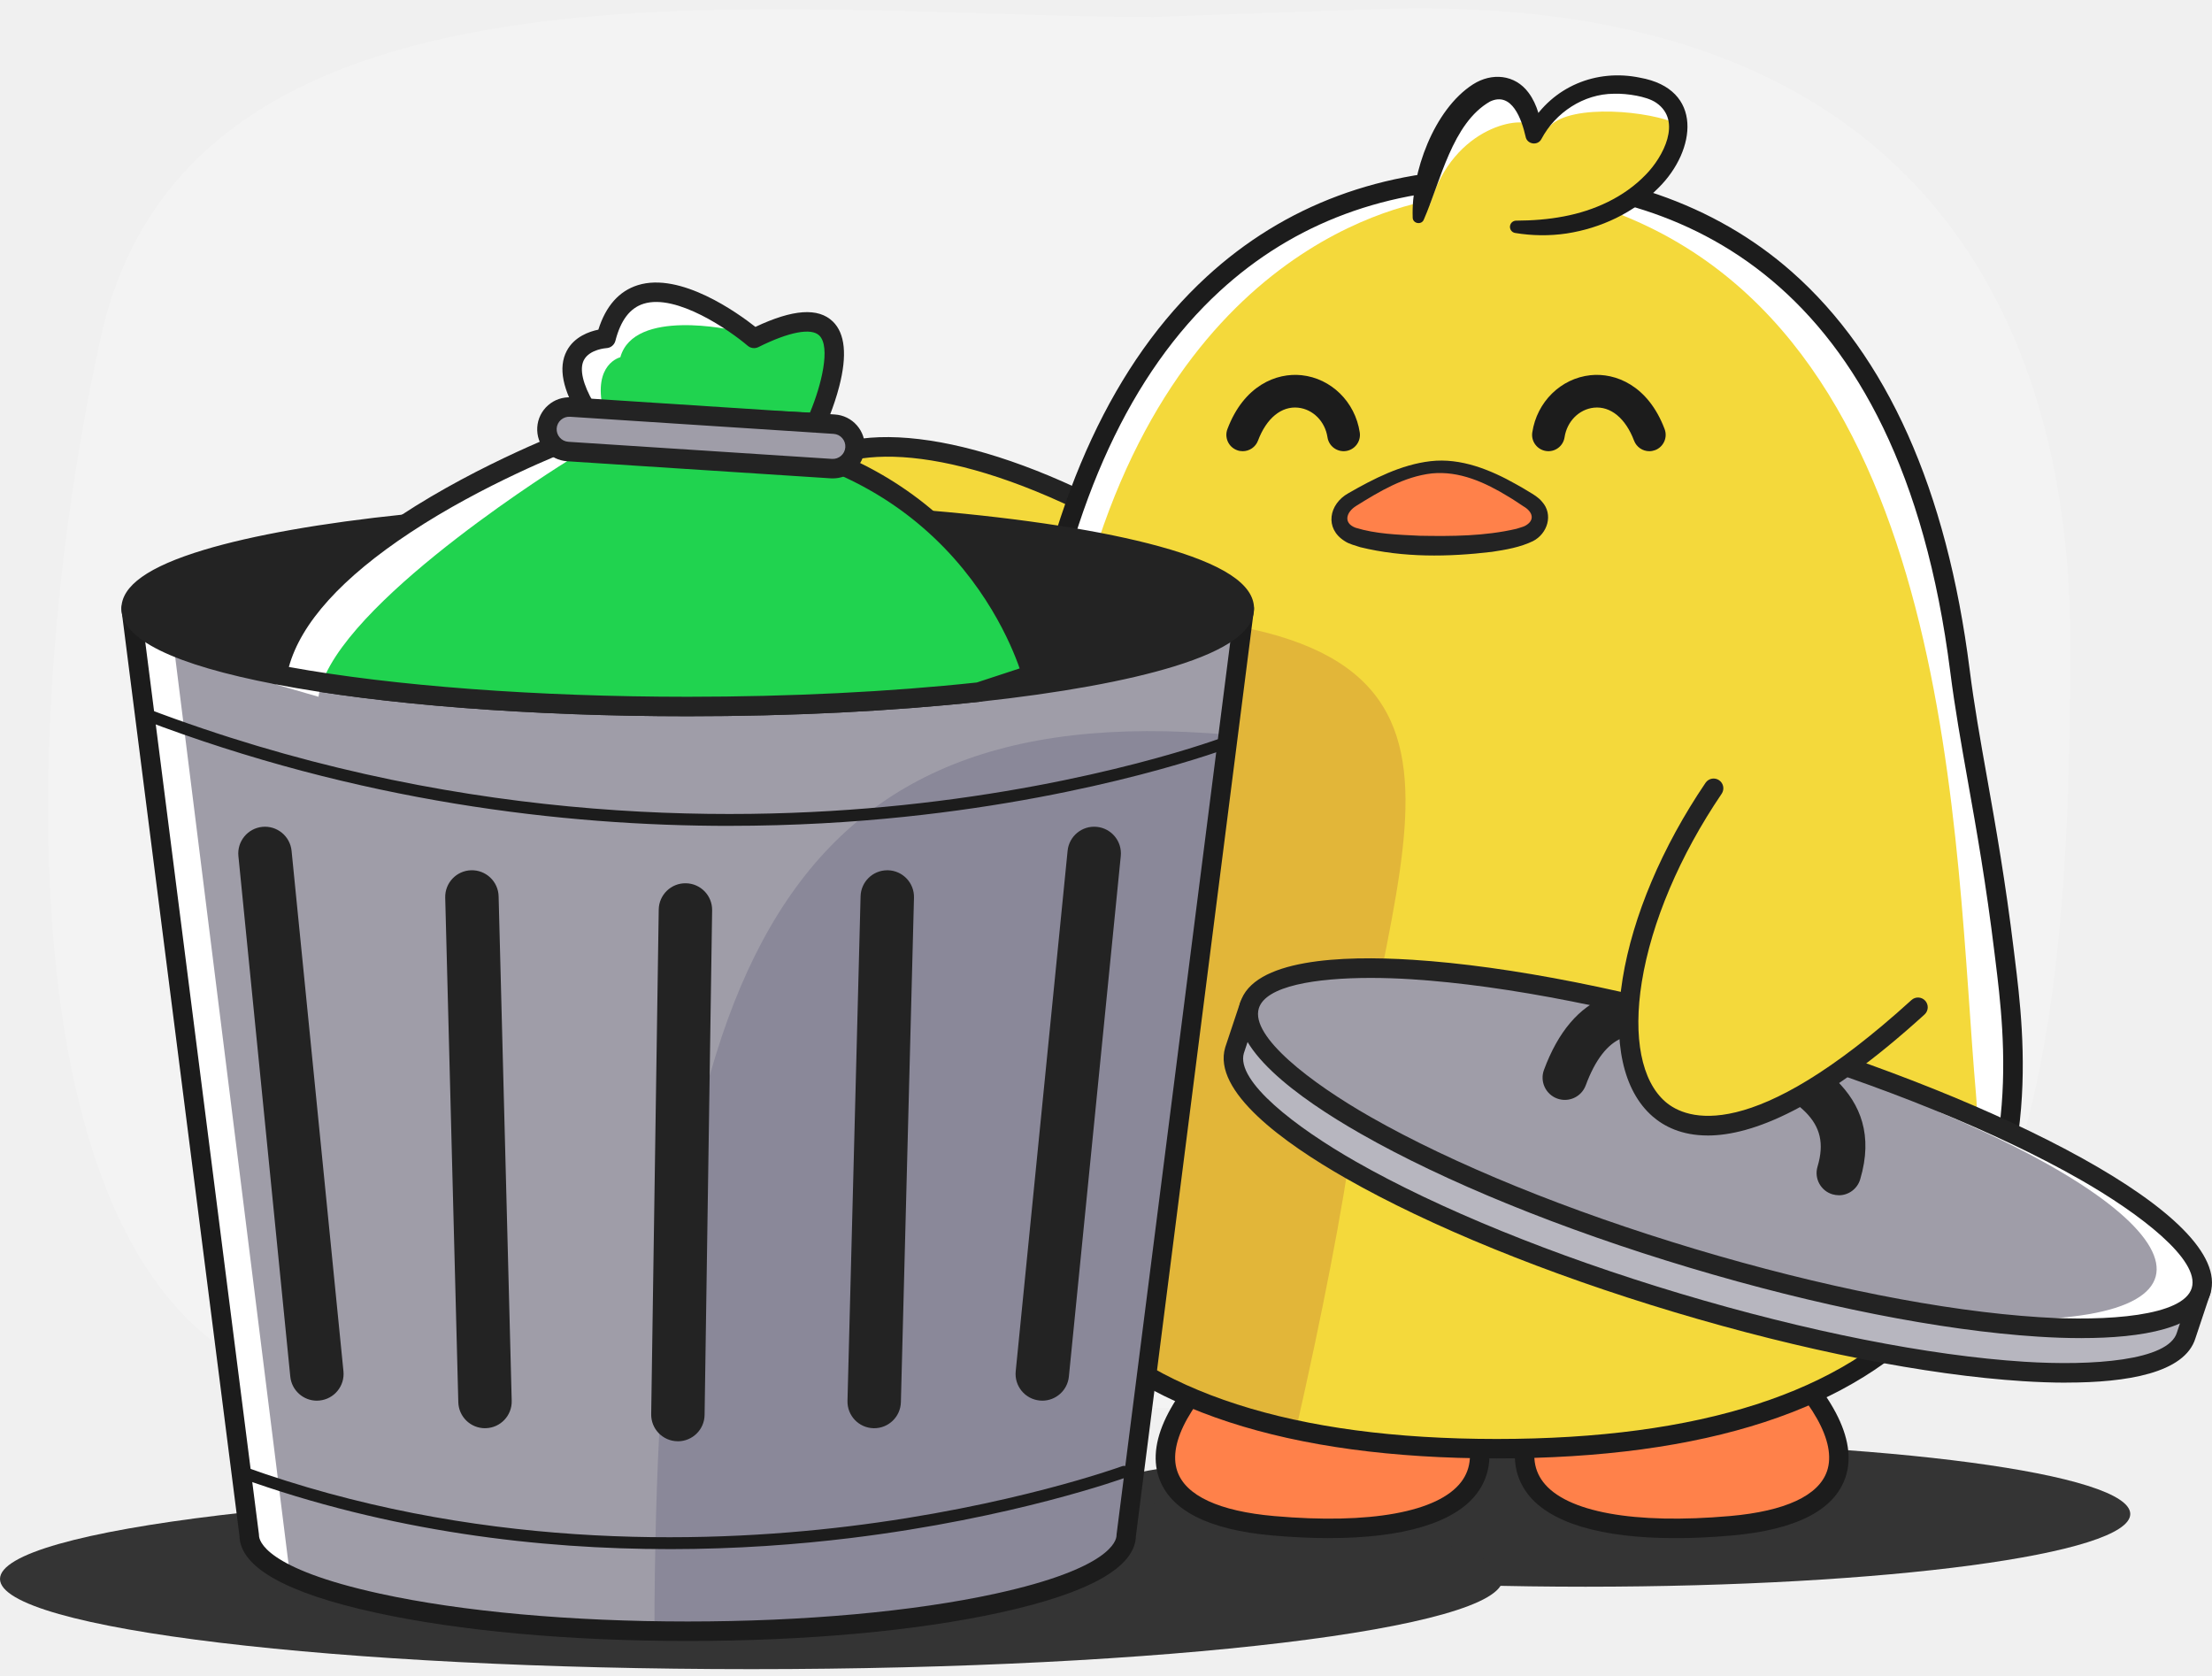
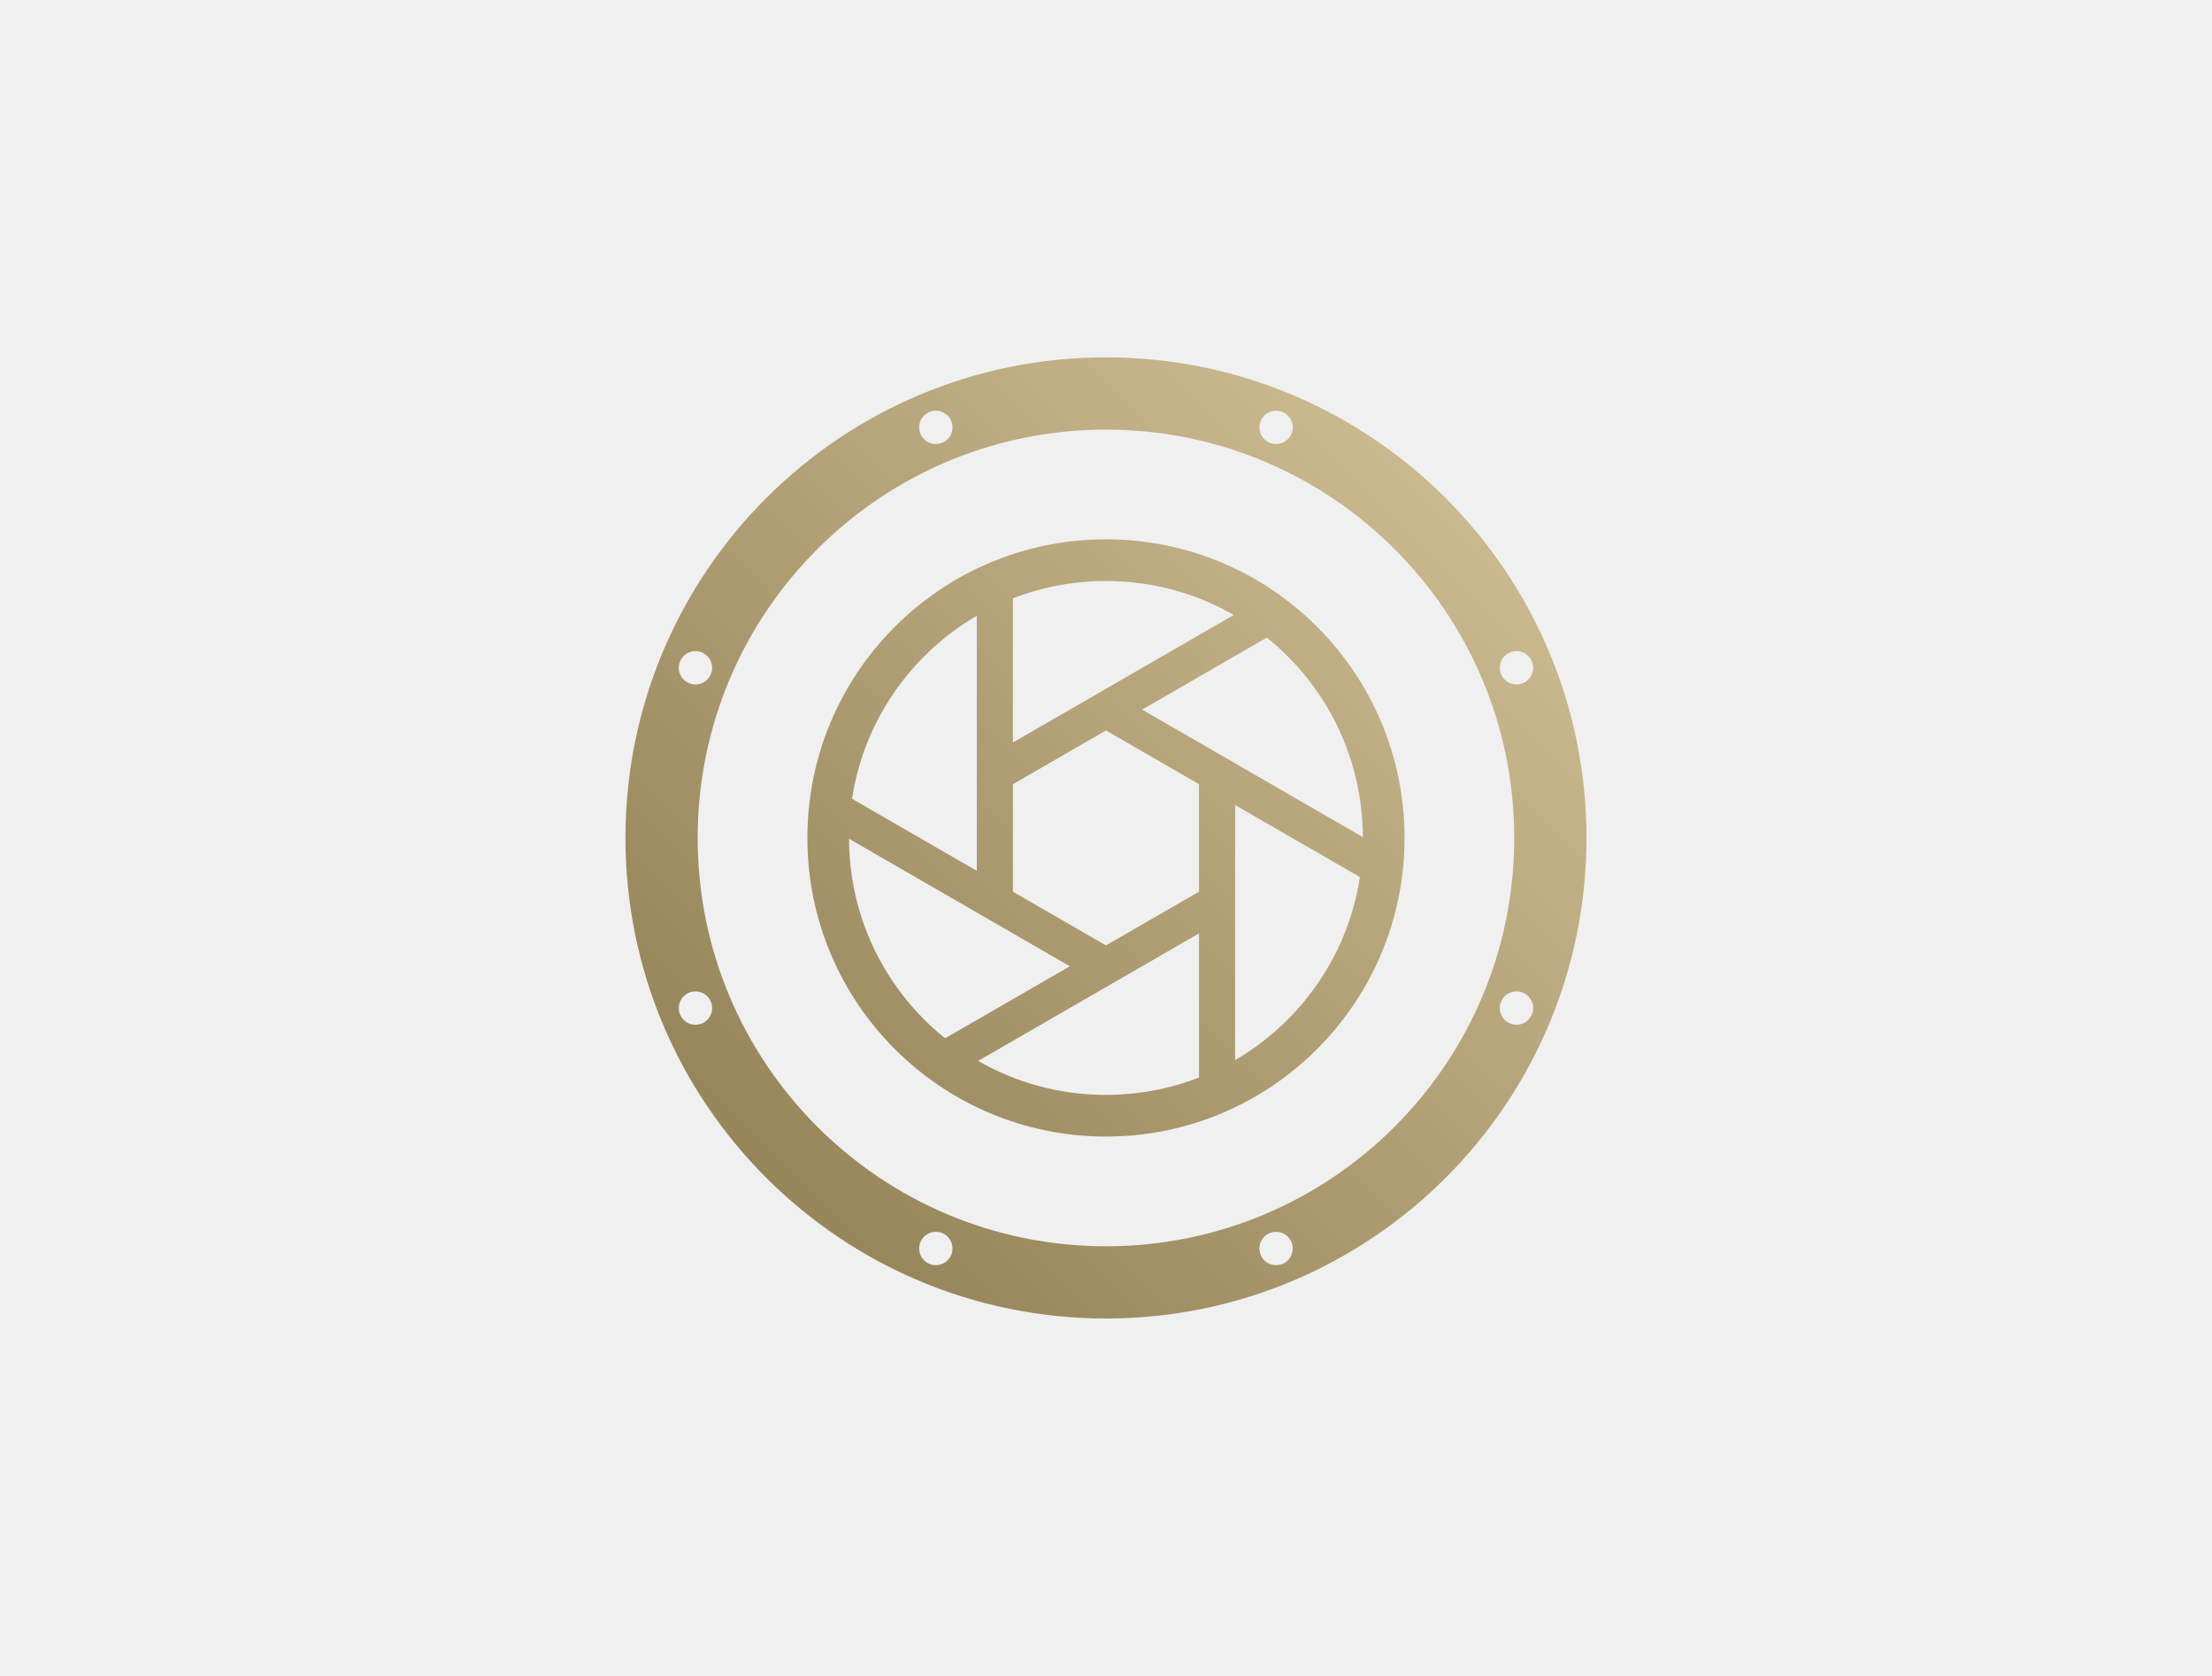
<svg xmlns="http://www.w3.org/2000/svg" width="198" height="150" viewBox="0 0 198 150" fill="none">
-   <path opacity="0.2" d="M103.208 1.519C70.059 1.519 17.083 -6.285 9.022 30.196C0.958 66.68 0.325 122.498 30.894 124.356C61.463 126.213 136.678 126.856 160.318 124.356C183.957 121.855 185.312 83.246 185.312 57.388C185.312 31.53 174.179 -0.973 123.125 0.817C107.034 1.383 103.21 1.519 103.21 1.519H103.208Z" fill="white" />
-   <path d="M141.928 142.014C168.856 142.014 190.684 139.1 190.684 135.504C190.684 131.909 168.856 128.995 141.928 128.995C115.001 128.995 93.172 131.909 93.172 135.504C93.172 139.1 115.001 142.014 141.928 142.014Z" fill="#343434" />
-   <path d="M67.254 149.392C104.397 149.392 134.508 145.779 134.508 141.321C134.508 136.864 104.397 133.251 67.254 133.251C30.11 133.251 0 136.864 0 141.321C0 145.779 30.11 149.392 67.254 149.392Z" fill="#343434" />
-   <path d="M111.039 120.086C101.394 128.801 101.925 135.497 113.988 136.559C126.051 137.622 134.713 135.151 131.923 127.605C129.159 120.086 111.039 120.086 111.039 120.086Z" fill="#FF814A" />
-   <path d="M118.989 137.665C117.408 137.665 115.71 137.585 113.909 137.428C108.141 136.921 104.71 135.165 103.722 132.21C102.595 128.852 104.923 124.436 110.452 119.438C110.612 119.294 110.822 119.212 111.037 119.212C111.802 119.212 129.801 119.305 132.739 127.303C133.675 129.829 133.483 131.982 132.173 133.698C130.186 136.299 125.584 137.662 118.989 137.662V137.665ZM111.369 120.963C106.642 125.299 104.514 129.088 105.375 131.657C106.113 133.86 109.118 135.258 114.063 135.691C122.635 136.445 128.733 135.335 130.789 132.643C131.727 131.416 131.828 129.869 131.105 127.908C128.778 121.574 113.803 121.011 111.372 120.963H111.369Z" fill="#1C1C1C" />
-   <path d="M157.878 120.086C167.523 128.801 166.992 135.497 154.929 136.559C142.866 137.622 134.204 135.151 136.994 127.605C139.757 120.086 157.878 120.086 157.878 120.086Z" fill="#FF814A" />
-   <path d="M149.927 137.665C143.332 137.665 138.73 136.302 136.743 133.701C135.433 131.984 135.241 129.832 136.177 127.303C139.115 119.305 157.114 119.215 157.879 119.215C158.094 119.215 158.304 119.295 158.464 119.441C163.993 124.436 166.321 128.852 165.194 132.213C164.203 135.168 160.775 136.921 155.007 137.431C153.205 137.591 151.508 137.668 149.927 137.668V137.665ZM157.547 120.963C155.116 121.011 140.141 121.574 137.813 127.906C137.088 129.867 137.192 131.416 138.13 132.641C140.186 135.332 146.281 136.446 154.855 135.688C159.8 135.253 162.803 133.858 163.544 131.655C164.405 129.088 162.277 125.297 157.55 120.961L157.547 120.963Z" fill="#1C1C1C" />
-   <path d="M100.616 46.805C80.29 35.603 65.318 38.709 71.74 52.832L100.616 46.805Z" fill="#F4D93B" />
-   <path d="M71.743 53.703C71.411 53.703 71.095 53.514 70.948 53.193C68.023 46.763 69.66 43.33 71.546 41.584C76.398 37.091 87.975 38.842 101.039 46.043C101.462 46.274 101.616 46.805 101.382 47.228C101.148 47.65 100.619 47.802 100.197 47.571C86.102 39.801 76.247 39.61 72.731 42.865C70.077 45.323 71.161 49.446 72.537 52.473C72.737 52.911 72.543 53.429 72.104 53.629C71.987 53.682 71.865 53.708 71.743 53.708V53.703Z" fill="#232323" />
-   <path d="M174.283 115.362C168.265 123.375 156.484 129.659 133.976 129.659C131.848 129.659 129.815 129.604 127.876 129.495C123.46 129.247 119.517 128.729 116.001 127.985C101.956 125.015 94.7 118.444 91.084 111.161C86.291 101.506 87.893 90.601 88.552 85.186C89.615 76.455 90.725 70.288 91.746 64.475C92.006 62.981 92.261 61.515 92.508 60.032C93.13 56.304 93.903 52.864 94.812 49.688C101.154 27.492 114.091 18.349 127.926 16.393C129.93 16.109 131.952 15.976 133.976 15.976C138.254 15.976 142.59 16.502 146.775 17.77C160.206 21.837 172.086 33.547 175.444 60.032C176.372 67.339 178.069 74.215 179.403 85.186C180.161 91.406 182.161 104.867 174.283 115.362Z" fill="#F4D93B" />
-   <path d="M129.171 17.769C129.171 17.769 107.25 19.526 97.889 49.717L95.294 51.195L94.805 49.688C101.147 27.491 114.084 18.349 127.919 16.393L129.171 17.769Z" fill="white" />
-   <path d="M174.284 115.362C175.424 110.515 177.432 104.298 176.872 97.908C174.932 75.855 175.277 30.154 144.047 18.819L146.776 17.77C160.207 21.837 172.086 33.547 175.445 60.032C176.372 67.339 178.07 74.215 179.404 85.186C180.161 91.406 182.162 104.867 174.284 115.362Z" fill="white" />
-   <path d="M121.074 101.628C120.253 107.898 118.297 117.926 116.001 127.986C101.956 125.015 94.7 118.444 91.084 111.161C86.291 101.506 87.893 90.601 88.552 85.186C89.615 76.455 90.725 70.288 91.746 64.475L94.368 54.973C137.813 54.333 124.794 73.198 121.074 101.628Z" fill="#E2B639" />
-   <path d="M133.974 130.53C115.279 130.53 101.954 126.178 94.366 117.596C84.976 106.973 86.745 92.649 87.596 85.768L87.681 85.079C88.685 76.822 89.713 70.973 90.707 65.317C91.034 63.454 91.342 61.695 91.645 59.888C94.267 44.156 99.767 32.343 107.996 24.778C114.979 18.356 123.72 15.102 133.974 15.102C144.227 15.102 153.445 18.205 160.382 24.321C168.906 31.838 174.265 43.816 176.306 59.923C176.707 63.095 177.267 66.252 177.863 69.594C178.636 73.949 179.513 78.883 180.264 85.079L180.349 85.768C181.2 92.652 182.972 106.973 173.579 117.596C165.994 126.178 152.666 130.53 133.971 130.53H133.974ZM133.974 16.847C124.172 16.847 115.829 19.948 109.176 26.064C101.242 33.361 95.923 44.836 93.364 60.178C93.061 61.993 92.753 63.754 92.423 65.62C91.432 71.252 90.409 77.079 89.41 85.292L89.325 85.986C88.507 92.615 86.801 106.41 95.67 116.446C102.911 124.637 115.797 128.79 133.971 128.79C152.145 128.79 165.032 124.637 172.272 116.446C181.141 106.41 179.438 92.615 178.617 85.986L178.532 85.295C177.785 79.144 176.914 74.234 176.143 69.903C175.546 66.539 174.982 63.361 174.573 60.146C170.035 24.361 149.988 16.85 133.971 16.85L133.974 16.847Z" fill="#1C1C1C" />
-   <path d="M135.676 20.304L126.961 19.563C127.338 17.414 127.864 15.556 128.483 13.994C131.411 6.592 136.401 5.829 137.307 12.121C137.307 12.121 140.036 6.161 147.21 7.88C149.187 8.356 150.143 9.602 150.228 11.132C150.454 15.131 144.726 21.078 135.676 20.304Z" fill="#F4D93B" />
-   <path d="M150.229 11.132C147.761 9.918 140.659 9.259 138.754 11.271C136.508 13.641 137.282 12.086 136.928 11.244C136.575 10.399 130.108 11.024 127.969 18.391L128.484 13.994C131.412 6.592 136.402 5.829 137.308 12.121C137.308 12.121 140.037 6.161 147.211 7.88C149.188 8.356 150.144 9.602 150.229 11.132Z" fill="white" />
-   <path d="M126.453 19.475C126.299 15.466 128.345 9.798 131.853 7.548C133.524 6.482 135.604 6.65 136.824 8.297C137.621 9.362 137.95 10.768 138.043 12.011L136.619 11.807C136.725 11.581 136.816 11.422 136.922 11.241C138.968 7.76 142.871 6.137 146.796 6.953C152.516 7.973 151.823 13.452 148.488 16.778C146.277 19.029 143.31 20.424 140.225 20.897C138.692 21.125 137.129 21.101 135.623 20.851C135.32 20.801 135.115 20.517 135.166 20.214C135.211 19.943 135.445 19.751 135.71 19.749C137.156 19.743 138.58 19.637 139.967 19.371C142.704 18.859 145.371 17.652 147.308 15.641C148.873 14.055 150.592 10.819 148.26 9.203C147.771 8.866 147.075 8.68 146.487 8.565C145.812 8.438 145.13 8.371 144.457 8.39C141.747 8.406 139.242 10.066 137.982 12.429C137.663 13.077 136.678 12.925 136.558 12.224C136.21 10.694 135.341 8.161 133.375 9.086C129.985 11.023 128.956 16.215 127.45 19.648C127.253 20.161 126.461 20.025 126.451 19.472L126.453 19.475Z" fill="#1C1C1C" />
-   <path d="M121.04 44.714C127.356 40.891 130.499 40.652 136.932 44.863C138.415 45.841 137.939 47.323 136.634 47.857C133.52 49.104 124.715 49.191 121.216 48.006C119.614 47.443 119.319 45.782 121.038 44.714H121.04Z" fill="#FF814A" />
-   <path d="M120.694 44.145C122.944 42.852 125.41 41.581 128.054 41.276C130.761 40.962 133.434 42.054 135.708 43.34C136.096 43.545 136.466 43.776 136.838 43.999C137.263 44.255 137.698 44.499 138.031 44.905C139.064 46.048 138.522 47.764 137.22 48.431C136.078 48.984 134.784 49.205 133.546 49.391C129.626 49.858 125.622 49.917 121.764 48.976C121.345 48.835 120.744 48.692 120.367 48.429C118.541 47.294 118.956 45.11 120.694 44.145ZM121.39 45.283C120.51 45.827 120.205 46.805 121.334 47.233C123.162 47.796 125.115 47.857 127.068 47.95C129.967 48.004 132.908 47.99 135.738 47.329C135.868 47.281 136.378 47.145 136.495 47.074C137.446 46.571 137.202 45.798 136.365 45.317C135.929 45.033 135.491 44.725 135.044 44.464C132.937 43.173 130.636 42.129 128.16 42.371C125.67 42.658 123.502 43.968 121.387 45.283H121.39Z" fill="#232323" />
-   <path d="M111.373 54.465L109.935 65.758L100.806 137.407C100.806 142.152 83.232 146 61.553 146C60.552 146 59.561 145.992 58.578 145.976C44.097 145.737 31.811 143.781 25.96 141.036C23.611 139.934 22.301 138.703 22.301 137.407L11.734 54.465H111.373Z" fill="#9F9DA8" />
-   <path d="M109.936 65.758L100.806 137.408C100.806 142.153 83.233 146 61.554 146C60.552 146 59.561 145.992 58.578 145.976C58.703 88.425 69.017 62.179 109.936 65.758Z" fill="#8A8899" />
-   <path d="M25.96 141.036C23.611 139.934 22.301 138.703 22.301 137.407L11.734 54.465H12.577L15.513 57.455L25.96 141.036Z" fill="white" />
-   <path d="M61.56 146.871C51.014 146.871 41.09 145.97 33.618 144.334C25.591 142.577 21.494 140.266 21.436 137.468L10.874 54.574C10.842 54.324 10.919 54.075 11.084 53.889C11.249 53.703 11.488 53.594 11.738 53.594H111.376C111.626 53.594 111.865 53.703 112.03 53.889C112.194 54.075 112.271 54.327 112.24 54.574L101.678 137.468C101.619 140.268 97.522 142.577 89.496 144.334C82.021 145.97 72.1 146.871 61.554 146.871H61.56ZM12.732 55.337L23.174 137.298C23.179 137.335 23.182 137.372 23.182 137.407C23.182 137.885 23.702 140.377 33.993 142.63C41.348 144.241 51.139 145.125 61.562 145.125C71.986 145.125 81.777 144.238 89.131 142.63C99.422 140.377 99.943 137.885 99.943 137.407C99.943 137.37 99.943 137.332 99.951 137.298L110.393 55.337H12.734H12.732Z" fill="#1C1C1C" />
-   <path d="M111.373 54.465C111.373 57.627 101.868 60.399 87.614 61.94C80.033 62.761 71.108 63.234 61.553 63.234C47.017 63.234 33.936 62.139 24.828 60.391C16.698 58.828 11.734 56.751 11.734 54.465C11.734 51.245 21.592 48.431 36.283 46.906C43.69 46.138 52.328 45.697 61.553 45.697C69.301 45.697 76.637 46.008 83.176 46.563C99.86 47.98 111.373 50.985 111.373 54.465Z" fill="#232323" />
-   <path d="M61.558 64.106C47.579 64.106 34.132 63.064 24.668 61.247C15.509 59.488 10.867 57.205 10.867 54.466C10.867 52.431 13.282 50.714 18.251 49.216C22.598 47.906 28.802 46.806 36.197 46.04C43.857 45.246 52.625 44.826 61.558 44.826C69.162 44.826 76.461 45.118 83.255 45.695C91.627 46.407 98.722 47.515 103.767 48.899C109.475 50.467 112.251 52.287 112.251 54.466C112.251 56.469 109.913 58.162 105.101 59.644C100.903 60.938 94.89 62.03 87.713 62.806C79.867 63.657 70.823 64.106 61.56 64.106H61.558ZM61.558 46.569C52.686 46.569 43.979 46.986 36.377 47.773C17.579 49.726 12.61 53.005 12.61 54.466C12.61 55.707 15.854 57.779 24.997 59.535C34.358 61.332 47.683 62.362 61.558 62.362C70.759 62.362 79.737 61.916 87.525 61.074C105.704 59.108 110.505 55.893 110.505 54.466C110.505 52.574 103.209 49.139 83.106 47.433C76.363 46.859 69.112 46.569 61.558 46.569Z" fill="#232323" />
-   <path d="M65.278 73.917C50.455 73.917 32.102 71.768 12.757 64.397C12.483 64.294 12.345 63.986 12.448 63.712C12.552 63.438 12.86 63.3 13.134 63.404C39.85 73.583 64.67 73.729 80.784 72.058C98.257 70.245 109.555 65.968 109.666 65.925C109.94 65.819 110.248 65.957 110.352 66.231C110.458 66.504 110.32 66.812 110.046 66.916C109.932 66.959 98.533 71.279 80.93 73.11C76.358 73.585 71.084 73.915 65.273 73.915L65.278 73.917Z" fill="#1C1C1C" />
-   <path d="M59.904 138.648C48.417 138.648 34.952 137.13 21.398 132.231C21.122 132.13 20.978 131.827 21.079 131.551C21.18 131.274 21.483 131.131 21.759 131.232C42.232 138.632 62.523 138.241 75.941 136.61C90.496 134.84 100.33 131.269 100.428 131.232C100.705 131.131 101.01 131.272 101.111 131.548C101.212 131.824 101.071 132.13 100.795 132.231C100.697 132.268 90.77 135.874 76.101 137.662C71.435 138.23 65.943 138.65 59.904 138.65V138.648Z" fill="#1C1C1C" />
-   <path d="M28.363 125.363C27.148 125.363 26.109 124.443 25.984 123.208L21.34 76.622C21.21 75.307 22.169 74.135 23.482 74.005C24.794 73.875 25.966 74.834 26.099 76.147L30.743 122.732C30.873 124.047 29.914 125.219 28.602 125.349C28.522 125.357 28.442 125.363 28.363 125.363Z" fill="#232323" />
-   <path d="M43.413 127.828C42.121 127.828 41.056 126.797 41.024 125.498L39.852 80.342C39.818 79.021 40.859 77.924 42.18 77.889C43.495 77.855 44.598 78.897 44.632 80.217L45.804 125.373C45.839 126.694 44.797 127.791 43.477 127.826C43.455 127.826 43.434 127.826 43.413 127.826V127.828Z" fill="#232323" />
-   <path d="M60.681 128.995C60.681 128.995 60.657 128.995 60.644 128.995C59.323 128.976 58.268 127.89 58.289 126.569L58.964 81.408C58.983 80.087 60.075 79.03 61.39 79.054C62.711 79.072 63.766 80.159 63.744 81.48L63.069 126.641C63.051 127.948 61.983 128.998 60.678 128.998L60.681 128.995Z" fill="#232323" />
-   <path d="M93.299 125.362C93.219 125.362 93.14 125.36 93.06 125.349C91.745 125.219 90.786 124.047 90.918 122.732L95.563 76.147C95.693 74.831 96.868 73.872 98.18 74.005C99.495 74.135 100.455 75.307 100.322 76.622L95.677 123.208C95.555 124.441 94.513 125.362 93.299 125.362Z" fill="#232323" />
-   <path d="M78.251 127.828C78.23 127.828 78.209 127.828 78.188 127.828C76.867 127.794 75.826 126.696 75.86 125.376L77.032 80.22C77.067 78.921 78.129 77.89 79.421 77.89C79.442 77.89 79.463 77.89 79.484 77.89C80.805 77.924 81.847 79.022 81.812 80.342L80.64 125.498C80.606 126.797 79.543 127.828 78.251 127.828Z" fill="#232323" />
-   <path d="M92.354 60.382L87.612 61.939C80.031 62.761 71.106 63.233 61.551 63.233C49.034 63.233 37.598 62.423 28.846 61.079C27.435 60.863 26.091 60.632 24.826 60.39L24.797 60.382C24.797 60.382 24.799 60.372 24.799 60.367C25.759 55.151 30.815 50.512 36.281 46.906C40.962 43.819 45.941 41.496 48.899 40.232C50.538 39.53 51.558 39.153 51.558 39.153L74.571 41.313C78.041 42.727 80.873 44.573 83.174 46.563C90.38 52.783 92.354 60.382 92.354 60.382Z" fill="#20D34F" />
-   <path d="M50.759 41.282C50.759 41.282 31.785 53.02 28.841 61.079C28.682 61.52 28.567 61.948 28.509 62.362L24.656 61.246L24.821 60.391L24.794 60.367C25.754 55.151 30.81 50.512 36.275 46.906C40.957 43.819 45.936 41.497 48.894 40.232L50.759 41.282Z" fill="white" />
-   <path d="M61.557 64.105C47.578 64.105 34.131 63.063 24.667 61.246C24.646 61.241 24.625 61.238 24.603 61.233L24.574 61.225C24.136 61.108 23.862 60.672 23.944 60.226C24.8 55.531 28.791 50.804 35.805 46.178C43.083 41.379 51.181 38.364 51.261 38.334C51.383 38.289 51.514 38.273 51.644 38.284L74.656 40.444C74.741 40.452 74.824 40.473 74.903 40.505C78.169 41.836 81.145 43.651 83.749 45.904C91.076 52.228 93.12 59.843 93.202 60.164C93.319 60.611 93.067 61.068 92.631 61.211L87.888 62.768C87.83 62.787 87.771 62.8 87.71 62.806C79.864 63.656 70.819 64.105 61.557 64.105ZM25.855 59.694C35.162 61.392 48.102 62.362 61.56 62.362C70.726 62.362 79.67 61.921 87.434 61.084L91.27 59.824C90.558 57.77 88.191 52.039 82.611 47.225C80.183 45.123 77.409 43.425 74.367 42.171L51.684 40.043C50.456 40.513 43.272 43.348 36.767 47.637C30.605 51.702 26.939 55.754 25.855 59.697V59.694Z" fill="#232323" />
-   <path d="M73.066 37.825L52.655 36.929C52.201 36.201 51.868 35.553 51.64 34.976C49.87 30.494 54.249 30.287 54.249 30.287C55.676 24.739 60.118 25.809 63.469 27.576C65.735 28.772 67.502 30.287 67.502 30.287C79.225 24.441 73.066 37.825 73.066 37.825Z" fill="#20D34F" />
-   <path d="M65.789 29.59C65.523 29.532 56.755 27.563 55.527 31.976C55.527 31.976 53.053 32.545 53.983 36.621L51.64 34.976C49.87 30.494 54.249 30.287 54.249 30.287C55.676 24.739 60.118 25.809 63.469 27.576L65.789 29.59Z" fill="white" />
-   <path d="M73.06 38.696C73.06 38.696 73.033 38.696 73.023 38.696L52.611 37.801C52.325 37.787 52.062 37.636 51.91 37.391C50.353 34.899 49.955 32.888 50.725 31.416C51.397 30.13 52.755 29.67 53.56 29.505C54.227 27.39 55.409 26.054 57.083 25.525C60.925 24.314 66.075 28.041 67.618 29.258C70.977 27.672 73.246 27.515 74.548 28.775C75.648 29.843 75.842 31.796 75.122 34.583C74.63 36.491 73.884 38.119 73.852 38.188C73.708 38.499 73.4 38.696 73.06 38.696ZM53.154 36.079L72.502 36.926C73.525 34.49 74.375 31.036 73.334 30.026C72.608 29.322 70.623 29.702 67.887 31.065C67.573 31.222 67.196 31.174 66.93 30.948C65.336 29.585 60.553 26.256 57.604 27.188C56.385 27.574 55.561 28.658 55.085 30.504C54.989 30.874 54.665 31.139 54.283 31.158C54.272 31.158 52.768 31.256 52.263 32.231C51.849 33.031 52.165 34.389 53.151 36.079H53.154Z" fill="#232323" />
-   <path d="M74.68 37.962L51.082 36.432C49.984 36.361 49.036 37.193 48.965 38.291C48.894 39.39 49.726 40.338 50.824 40.409L74.422 41.939C75.521 42.01 76.469 41.178 76.54 40.079C76.611 38.981 75.778 38.033 74.68 37.962Z" fill="#9F9DA8" />
-   <path d="M74.55 42.817C74.487 42.817 74.425 42.817 74.362 42.812L50.765 41.282C50.002 41.231 49.303 40.888 48.798 40.314C48.294 39.74 48.044 39.002 48.092 38.239C48.142 37.477 48.485 36.778 49.059 36.273C49.636 35.768 50.371 35.519 51.134 35.566L74.731 37.097C75.494 37.147 76.192 37.49 76.697 38.064C77.202 38.638 77.452 39.377 77.404 40.139C77.353 40.902 77.011 41.6 76.437 42.105C75.911 42.568 75.246 42.817 74.55 42.817ZM74.473 41.072C74.773 41.09 75.061 40.992 75.286 40.795C75.512 40.599 75.645 40.325 75.666 40.025C75.685 39.725 75.587 39.438 75.39 39.212C75.193 38.986 74.92 38.853 74.619 38.832L51.022 37.301C50.722 37.283 50.435 37.381 50.209 37.578C49.983 37.774 49.851 38.048 49.829 38.348C49.811 38.648 49.909 38.935 50.106 39.161C50.302 39.387 50.576 39.52 50.876 39.541L74.473 41.072Z" fill="#232323" />
-   <path d="M111.235 40.383C111.062 40.383 110.889 40.354 110.719 40.288C109.964 40.003 109.582 39.158 109.869 38.404C111.349 34.487 114.266 33.345 116.506 33.581C119.158 33.863 121.299 35.967 121.714 38.701C121.836 39.498 121.286 40.245 120.489 40.365C119.692 40.484 118.945 39.937 118.826 39.14C118.61 37.718 117.532 36.629 116.201 36.488C114.705 36.329 113.36 37.431 112.606 39.437C112.385 40.022 111.83 40.383 111.237 40.383H111.235Z" fill="#1C1C1C" />
-   <path d="M147.634 40.383C147.044 40.383 146.489 40.022 146.266 39.437C145.509 37.434 144.164 36.331 142.671 36.488C141.34 36.629 140.261 37.718 140.046 39.14C139.924 39.937 139.18 40.487 138.383 40.365C137.585 40.242 137.035 39.498 137.158 38.701C137.572 35.967 139.714 33.863 142.365 33.581C144.603 33.345 147.523 34.487 149.003 38.404C149.287 39.158 148.907 40.003 148.152 40.288C147.982 40.351 147.807 40.383 147.637 40.383H147.634Z" fill="#1C1C1C" />
-   <path d="M193.199 114.384C187.58 108.953 173.386 102.09 156.054 96.898C138.723 91.706 123.094 89.634 115.415 91.079L111.839 90.008L110.51 93.994C108.879 99.438 126.625 109.561 150.148 116.61C173.67 123.657 194.06 124.959 195.692 119.515L197.02 115.529L193.197 114.384H193.199Z" fill="#B7B6BF" />
-   <path d="M184.999 123.75C183.675 123.75 182.344 123.699 181.072 123.617C172.404 123.064 161.333 120.872 149.897 117.445C138.458 114.017 128.006 109.761 120.462 105.456C114.891 102.278 108.498 97.666 109.672 93.741C109.672 93.733 109.677 93.725 109.68 93.715L111.009 89.729C111.157 89.283 111.633 89.033 112.085 89.169L115.459 90.181C123.571 88.746 139.55 91.042 156.3 96.061C173.047 101.077 187.658 107.948 193.645 113.605L197.266 114.689C197.492 114.756 197.681 114.913 197.79 115.122C197.898 115.332 197.917 115.577 197.843 115.8L196.517 119.775C195.563 122.908 190.326 123.744 184.993 123.744L184.999 123.75ZM111.341 94.257C110.605 96.778 116.014 100.913 121.328 103.944C128.76 108.185 139.083 112.386 150.399 115.776C161.715 119.166 172.646 121.332 181.186 121.877C187.3 122.267 194.102 121.786 194.859 119.265C194.859 119.257 194.864 119.249 194.867 119.238L195.911 116.106L192.951 115.218C192.818 115.178 192.696 115.106 192.595 115.011C186.893 109.503 172.455 102.722 155.806 97.732C139.157 92.745 123.369 90.468 115.579 91.935C115.443 91.961 115.302 91.953 115.167 91.913L112.401 91.084L111.343 94.254L111.341 94.257Z" fill="#232323" />
-   <path d="M197.02 115.529C195.981 119.004 187.295 119.73 175.033 117.968C168.085 116.972 159.984 115.173 151.476 112.625C127.956 105.578 110.207 95.452 111.838 90.008C113.47 84.564 133.86 85.866 157.382 92.912C164.179 94.95 170.492 97.243 175.997 99.605C189.543 105.422 198.181 111.66 197.02 115.529Z" fill="#9F9DA8" />
-   <path d="M197.017 115.529C195.979 119.004 187.293 119.73 175.031 117.968C175.326 117.979 175.636 117.995 175.961 118.011C200.565 119.249 197.589 109.599 173.492 99.497L175.995 99.606C189.541 105.422 198.179 111.66 197.017 115.529Z" fill="white" />
-   <path d="M186.335 119.764C185.011 119.764 183.68 119.714 182.408 119.631C173.74 119.078 162.668 116.886 151.233 113.459C139.794 110.031 129.342 105.775 121.798 101.47C116.226 98.293 109.834 93.68 111.008 89.756C112.182 85.834 120.063 85.496 126.461 85.903C135.128 86.456 146.2 88.648 157.636 92.075C178.688 98.383 199.939 108.833 197.858 115.776C196.917 118.919 191.67 119.761 186.332 119.761L186.335 119.764ZM122.696 87.526C117.783 87.526 113.282 88.236 112.677 90.258C111.922 92.779 117.34 96.922 122.659 99.956C130.091 104.197 140.413 108.397 151.73 111.788C163.043 115.178 173.977 117.343 182.516 117.888C188.63 118.279 195.432 117.798 196.189 115.276C196.944 112.755 191.526 108.612 186.207 105.578C178.775 101.338 168.453 97.137 157.137 93.746C145.82 90.356 134.887 88.191 126.35 87.646C125.141 87.569 123.905 87.526 122.696 87.526Z" fill="#232323" />
-   <path d="M164.6 106.976C164.412 106.976 164.22 106.949 164.029 106.894C162.974 106.58 162.374 105.469 162.69 104.415C163.928 100.264 161.157 98.479 154.99 95.654C154.06 95.229 153.098 94.788 152.203 94.334C149.086 92.75 146.803 92.277 145.228 92.896C143.897 93.417 142.791 94.847 141.941 97.142C141.558 98.173 140.413 98.702 139.38 98.319C138.349 97.937 137.82 96.792 138.203 95.758C139.465 92.349 141.341 90.136 143.777 89.185C147.369 87.779 151.339 89.424 154.009 90.781C154.833 91.199 155.715 91.605 156.65 92.033C161.808 94.395 168.87 97.631 166.508 105.554C166.25 106.418 165.458 106.979 164.6 106.979V106.976Z" fill="#232323" />
-   <path d="M153.389 70.554C139.259 91.385 144.509 114.857 171.688 90.149L153.389 70.554Z" fill="#F4D93B" />
-   <path d="M152.855 101.628C150.517 101.628 148.944 100.804 147.929 99.922C145.285 97.629 144.331 93.253 145.243 87.601C146.144 82.024 148.779 75.796 152.667 70.062C152.938 69.664 153.48 69.56 153.878 69.831C154.277 70.102 154.38 70.644 154.109 71.043C150.36 76.569 147.823 82.548 146.962 87.88C146.162 92.841 146.93 96.749 149.069 98.607C150.918 100.212 156.766 102.534 171.098 89.507C171.454 89.182 172.007 89.209 172.328 89.565C172.653 89.921 172.626 90.474 172.27 90.798C162.957 99.263 156.811 101.63 152.852 101.63L152.855 101.628Z" fill="#232323" />
+   <g transform="translate(35.35 11.35) scale(0.12431)">
+     <defs>
+       <linearGradient id="pvg" x1="160" y1="864" x2="864" y2="160" gradientUnits="userSpaceOnUse">
+         <stop offset="0" stop-color="#8a7a4e" />
+         <stop offset="1" stop-color="#d6c49a" />
+       </linearGradient>
+       <clipPath id="lens">
+         <circle cx="512" cy="512" r="200" />
+       </clipPath>
+     </defs>
+     <path fill="url(#pvg)" fill-rule="evenodd" d="M166.0 512.0a346 346 0 1 0 692 0a346 346 0 1 0 -692 0ZM218.0 512.0a294 294 0 1 0 588 0a294 294 0 1 0 -588 0ZM795.6 634.5a12 12 0 1 0 24 0a12 12 0 1 0 -24 0ZM622.5 807.6a12 12 0 1 0 24 0a12 12 0 1 0 -24 0ZM377.5 807.6a12 12 0 1 0 24 0a12 12 0 1 0 -24 0ZM204.4 634.5a12 12 0 1 0 24 0a12 12 0 1 0 -24 0ZM204.4 389.5a12 12 0 1 0 24 0a12 12 0 1 0 -24 0ZM377.5 216.4a12 12 0 1 0 24 0a12 12 0 1 0 -24 0ZM622.5 216.4a12 12 0 1 0 24 0a12 12 0 1 0 -24 0ZM795.6 389.5a12 12 0 1 0 24 0a12 12 0 1 0 -24 0Z" />
+     <circle cx="512" cy="512" r="200" fill="none" stroke="url(#pvg)" stroke-width="30" />
+     <path clip-path="url(#lens)" fill="none" stroke="url(#pvg)" stroke-width="26" d="M592.0 465.8 L592.0 812.0 M592.0 558.2 L292.2 731.3 M512.0 604.4 L212.2 431.3 M432.0 558.2 L432.0 212.0 M432.0 465.8 L731.8 292.7 M512.0 419.6 L811.8 592.7" />
+   </g>
</svg>
